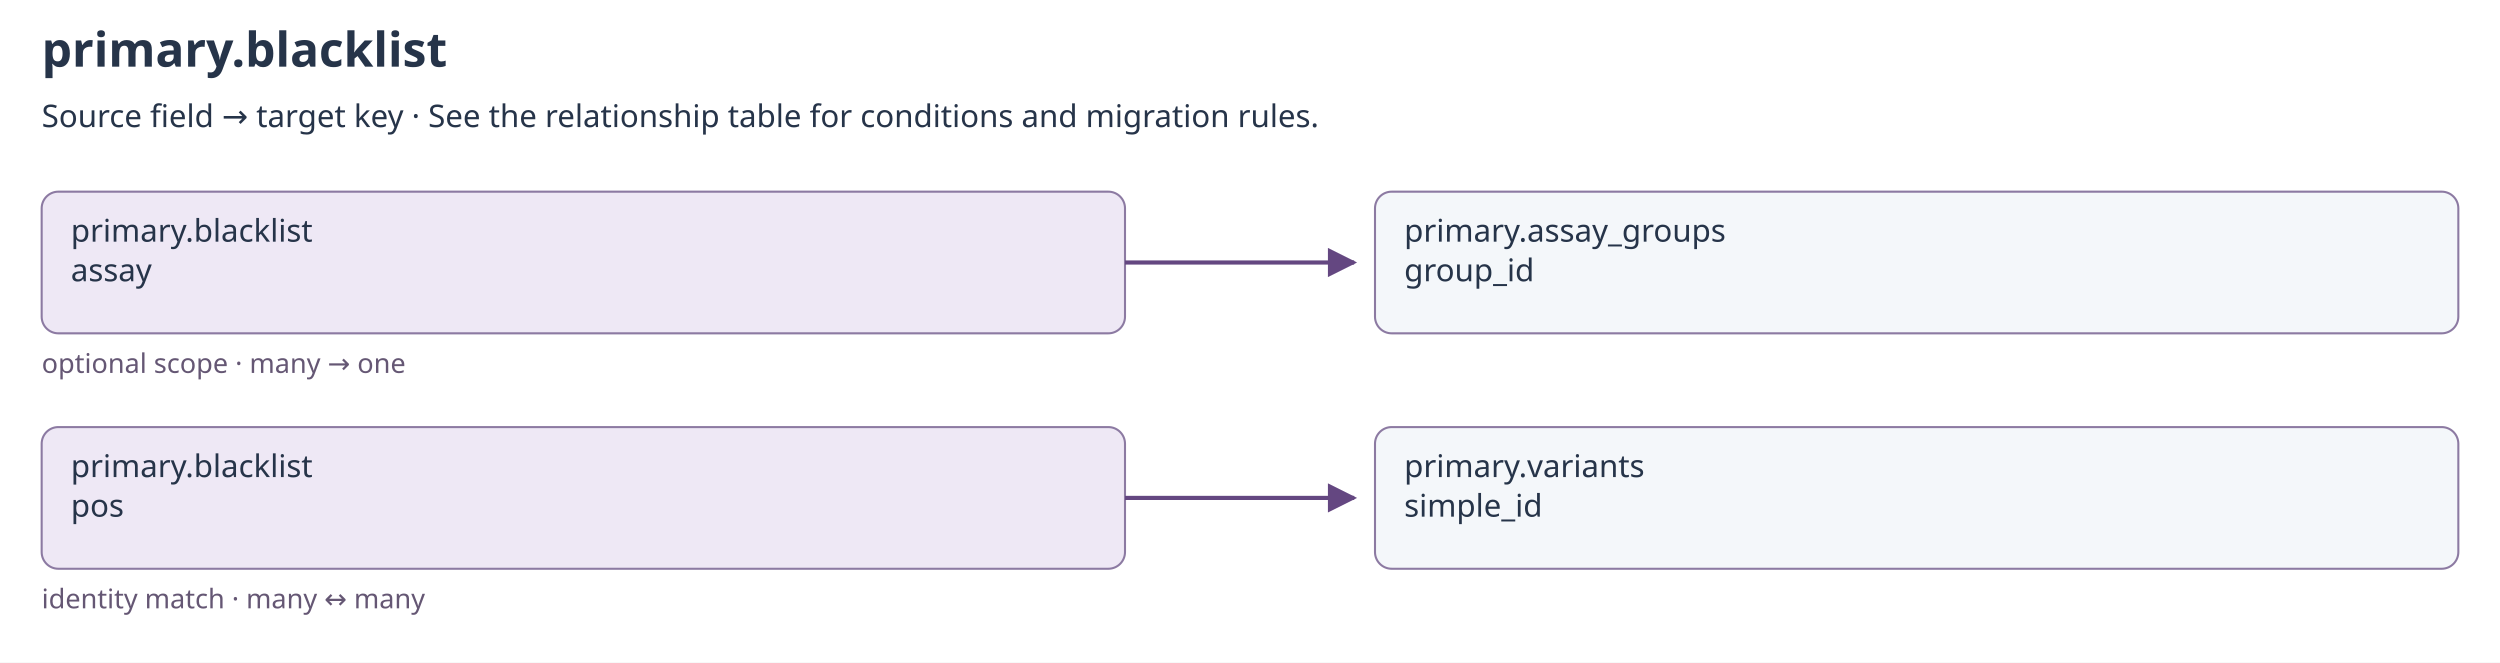
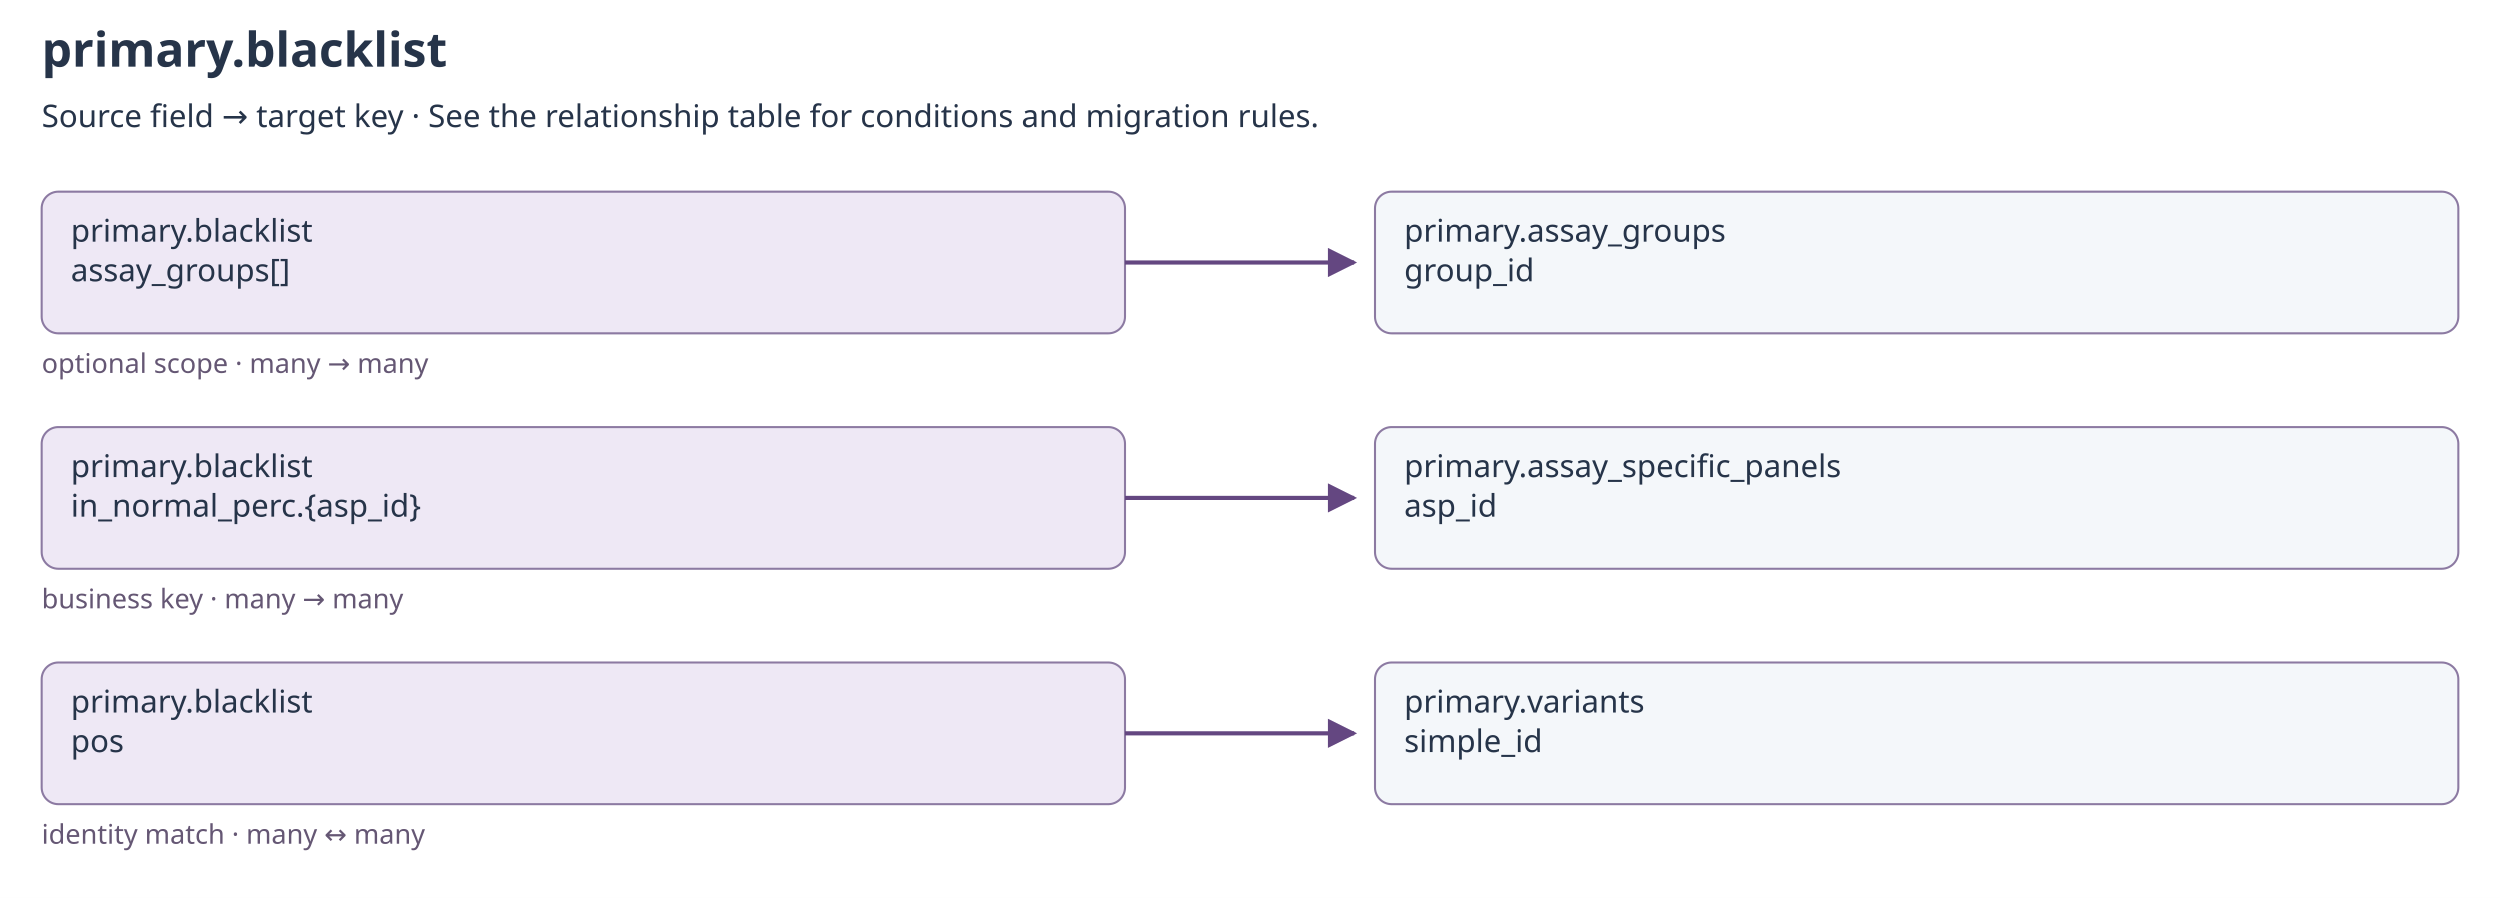
- <svg xmlns="http://www.w3.org/2000/svg" width="1200" height="318" viewBox="0 0 1200 318" role="img" aria-labelledby="title description">
+ <svg xmlns="http://www.w3.org/2000/svg" width="1200" height="431" viewBox="0 0 1200 431" role="img" aria-labelledby="title description">
  <defs>
    <marker id="arrow" viewBox="0 0 10 10" refX="9" refY="5" markerWidth="7" markerHeight="7" orient="auto-start-reverse">
      <path d="M0 0 L10 5 L0 10z" fill="#644781" />
    </marker>
  </defs>
  <style>text{font:15px sans-serif;fill:#263449}.kind{font-size:13px;fill:#655774}</style>
-   <rect width="1200" height="318" fill="white" />
+   <rect width="1200" height="431" fill="white" />
  <text x="20" y="32" style="font-size:23px;font-weight:600">primary.blacklist</text>
  <text x="20" y="61">Source field → target key · See the relationship table for conditions and migration rules.</text>
  <rect x="20" y="92" width="520" height="68" rx="8" fill="#eee8f5" stroke="#8c7aa2" />
  <text x="34" y="116" font-weight="600">primary.blacklist</text>
-   <text x="34" y="135" font-weight="400">assay</text>
+   <text x="34" y="135" font-weight="400">assay_groups[]</text>
  <rect x="660" y="92" width="520" height="68" rx="8" fill="#f4f7fa" stroke="#8c7aa2" />
  <text x="674" y="116" font-weight="600">primary.assay_groups</text>
  <text x="674" y="135" font-weight="400">group_id</text>
  <path d="M540 126.0 H650" stroke="#644781" stroke-width="2" marker-end="url(#arrow)" />
-   <text x="20" y="179" class="kind">optional scope · many → one</text>
+   <text x="20" y="179" class="kind">optional scope · many → many</text>
  <rect x="20" y="205" width="520" height="68" rx="8" fill="#eee8f5" stroke="#8c7aa2" />
  <text x="34" y="229" font-weight="600">primary.blacklist</text>
-   <text x="34" y="248" font-weight="400">pos</text>
+   <text x="34" y="248" font-weight="400">in_normal_perc.{asp_id}</text>
  <rect x="660" y="205" width="520" height="68" rx="8" fill="#f4f7fa" stroke="#8c7aa2" />
-   <text x="674" y="229" font-weight="600">primary.variants</text>
-   <text x="674" y="248" font-weight="400">simple_id</text>
+   <text x="674" y="229" font-weight="600">primary.assay_specific_panels</text>
+   <text x="674" y="248" font-weight="400">asp_id</text>
  <path d="M540 239.0 H650" stroke="#644781" stroke-width="2" marker-end="url(#arrow)" />
-   <text x="20" y="292" class="kind">identity match · many ↔ many</text>
+   <text x="20" y="292" class="kind">business key · many → many</text>
+   <rect x="20" y="318" width="520" height="68" rx="8" fill="#eee8f5" stroke="#8c7aa2" />
+   <text x="34" y="342" font-weight="600">primary.blacklist</text>
+   <text x="34" y="361" font-weight="400">pos</text>
+   <rect x="660" y="318" width="520" height="68" rx="8" fill="#f4f7fa" stroke="#8c7aa2" />
+   <text x="674" y="342" font-weight="600">primary.variants</text>
+   <text x="674" y="361" font-weight="400">simple_id</text>
+   <path d="M540 352.0 H650" stroke="#644781" stroke-width="2" marker-end="url(#arrow)" />
+   <text x="20" y="405" class="kind">identity match · many ↔ many</text>
</svg>
